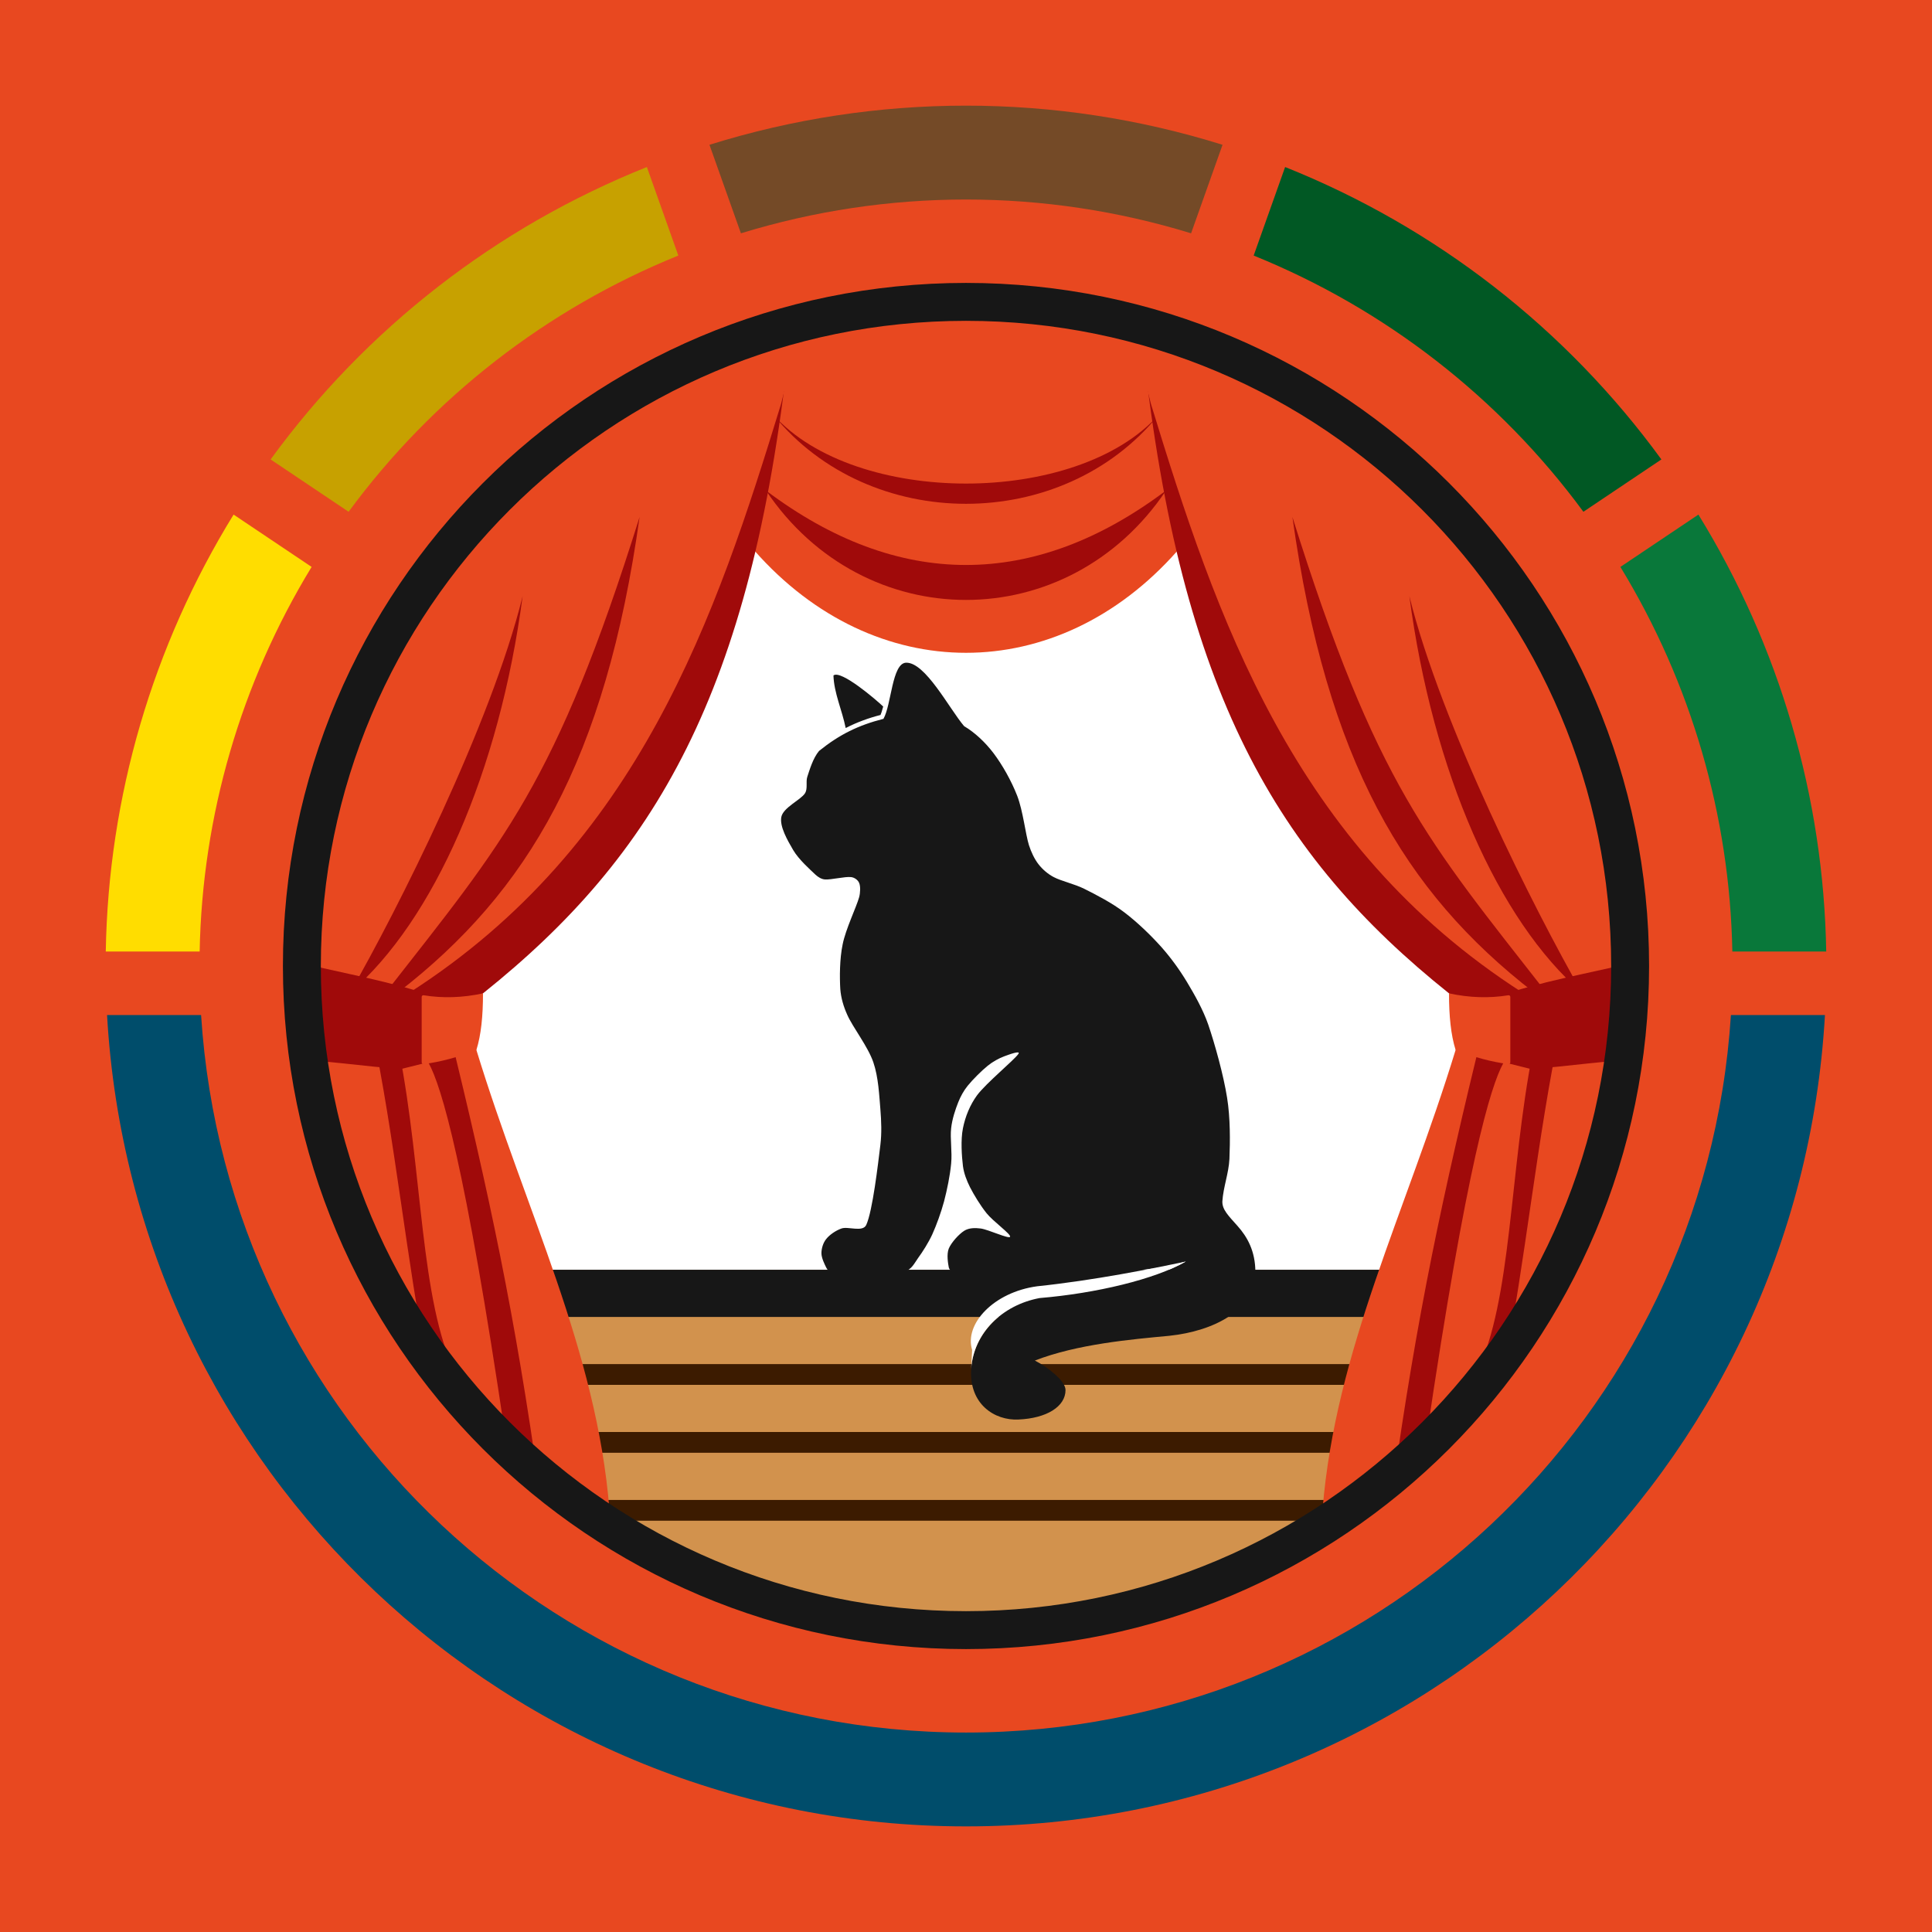
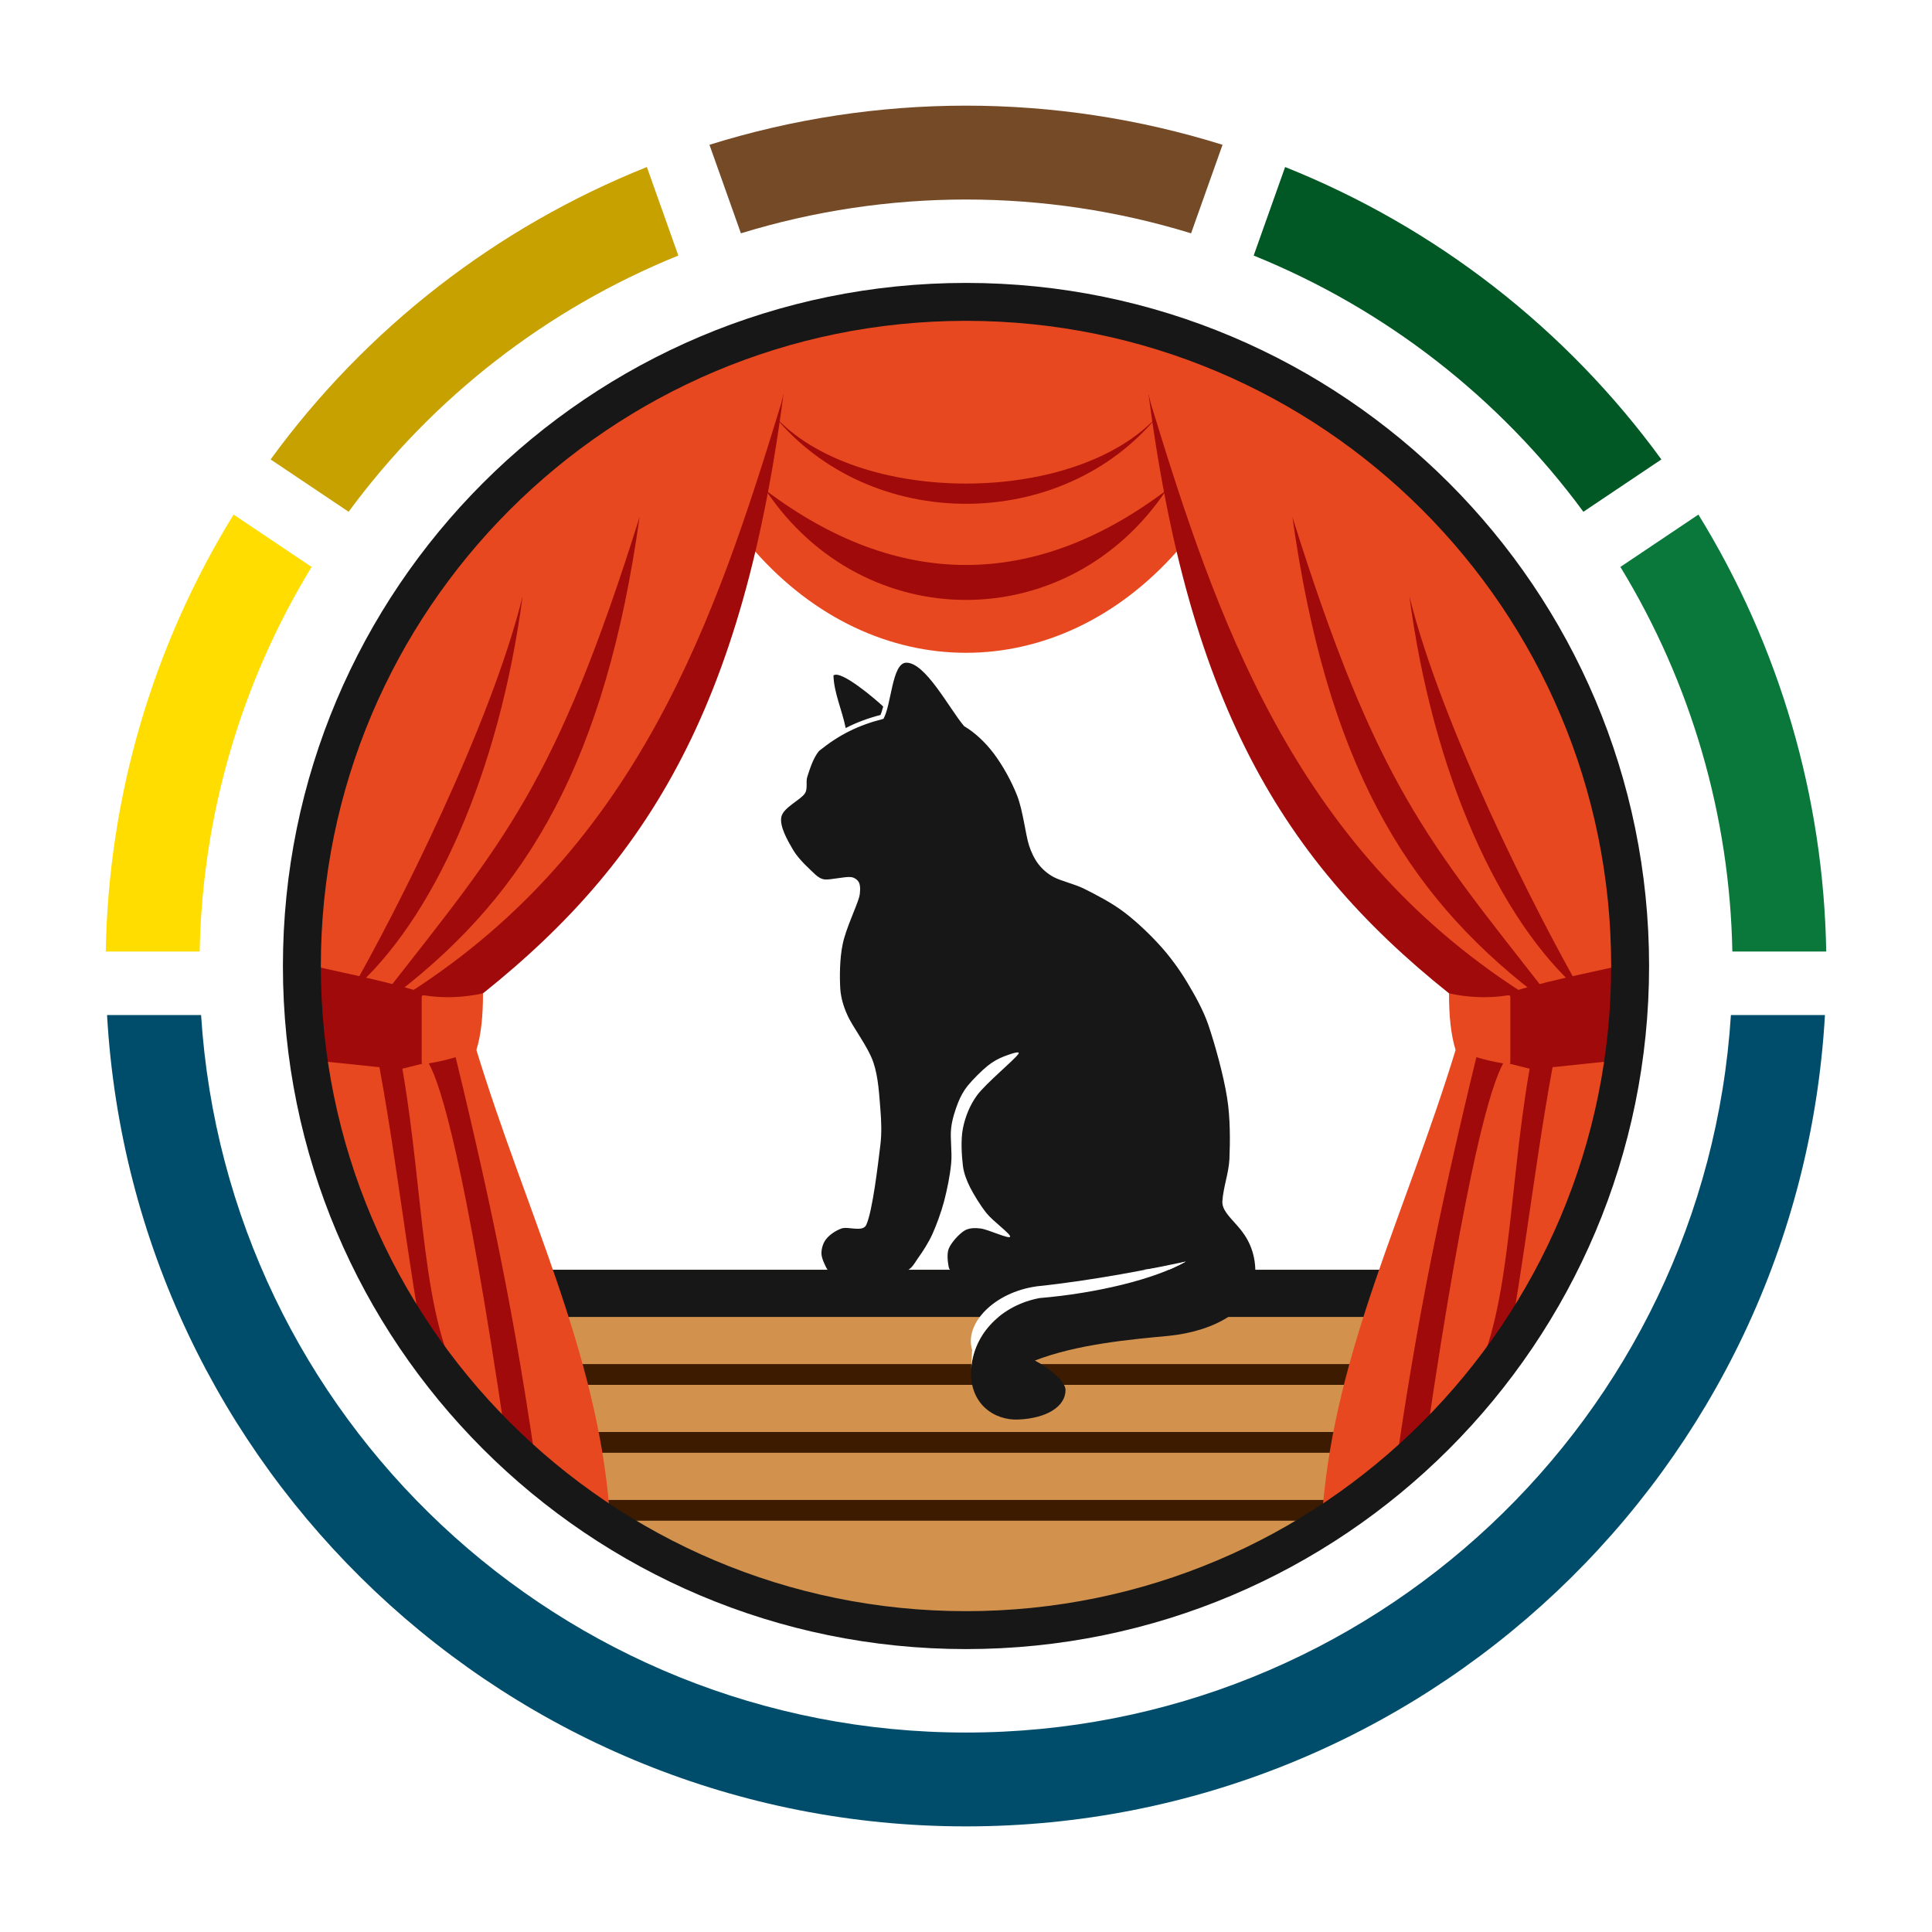
<svg xmlns="http://www.w3.org/2000/svg" viewBox="0 0 1024 1024">
-   <rect width="1024" height="1024" fill="#E84820" />
+   <rect width="1024" height="1024" fill="#fff" />
  <g transform="translate(512 512) scale(1.0) translate(-512 -512)">
    <defs>
      <clipPath id="ueber-kante">
        <rect x="0" y="0" width="1024" height="698" />
      </clipPath>
      <clipPath id="buehne">
        <circle cx="512" cy="512" r="343.0" />
      </clipPath>
      <g id="seitenvorhang">
        <path fill="#A00A0A" d="M100,150H418V186C398.2,366.6 347.6,453.3 256.0,526.5L250,532H100Z" />
        <path fill="#E84820" d="M100,150H421V186L414,214C379.5,326.7 338.9,447.9 217.2,526.0H100Z" />
        <path fill="#A00A0A" d="M339,274C320.9,403.0 280.0,472.6 211.0,526.0L204.5,526C267.3,445.6 294.5,416.0 339.0,274.0Z" />
        <path fill="#A00A0A" d="M277,316C264.7,409.0 229.9,487.9 185.7,526.0L185.6,526C210.4,482.8 260.2,384.1 277.0,316.0Z" />
        <path fill="#E84820" d="M100,540H246L252.5,556.5C278.7,642.2 316.2,715.6 323.0,800.0H100Z" />
        <path fill="#A00A0A" d="M197,545C208.9,600.3 216.4,674.5 226.0,720.0L238,720C221.7,678.0 223.5,609.3 209.0,545.0Z" />
        <path fill="#A00A0A" d="M223.3,545C217.5,592.0 227.0,473.0 272.0,790.0L286,790C273.0,696.7 259.5,634.0 237.8,545.0Z" />
        <path fill="#A00A0A" d="M150,508C175.0,514.7 198.0,518.1 222.0,525.5L240,527L240,556L225,563.5L213,566.5C195.0,565.7 171.1,561.5 150.0,561.5Z" />
        <path fill="#E84820" d="M223.5,528.5Q223.5,527.5 224.5,527.5Q239.75,530.0 256,526.5C256,538.5 255.0,548.5 252.5,556.5Q238.0,562.25 224.5,564Q223.5,564 223.5,563Z" />
      </g>
    </defs>
    <g id="ring">
      <path d="M56.06,504.34A456.00,456.00 0 0 1 123.81,272.74L165.16,300.48A406.25,406.25 0 0 0 105.82,504.34Z" fill="#FFDD00" />
      <path d="M143.43,243.51A456.00,456.00 0 0 1 342.86,88.53L359.53,135.45A406.25,406.25 0 0 0 184.77,271.25Z" fill="#C7A100" />
      <path d="M376.03,76.74A456.00,456.00 0 0 1 647.97,76.74L631.30,123.66A406.25,406.25 0 0 0 392.70,123.66Z" fill="#744A27" />
      <path d="M681.14,88.53A456.00,456.00 0 0 1 880.57,243.51L839.23,271.25A406.25,406.25 0 0 0 664.47,135.45Z" fill="#015824" />
      <path d="M900.19,272.74A456.00,456.00 0 0 1 967.94,504.34L918.18,504.34A406.25,406.25 0 0 0 858.84,300.48Z" fill="#09783A" />
      <path d="M967.26,537.99A456.00,456.00 0 0 1 56.74,537.99L106.58,537.99A406.25,406.25 0 0 0 917.42,537.99Z" fill="#004D6B" />
    </g>
    <g clip-path="url(#buehne)">
      <circle cx="512" cy="512" r="343.0" fill="#fff" />
      <g id="boden">
        <rect x="0" y="673" width="1024" height="400" fill="#D2924D" />
        <rect x="0" y="673" width="1024" height="25" fill="#171717" />
        <g fill="#3C1B00">
          <rect x="0" y="723" width="1024" height="11" />
          <rect x="0" y="759" width="1024" height="11" />
          <rect x="0" y="795" width="1024" height="11" />
        </g>
      </g>
      <g id="schabracke">
        <path fill="#E84820" d="M400,150H624V292C560.4,364.0 463.6,364.0 400,292Z" />
        <path fill="#A00A0A" d="M410,220C453.5,268.4 570.5,268.4 614.0,220.0L614,220L614,220C563.0,282.7 461.0,282.7 410,220Z" />
        <path fill="#A00A0A" d="M406,260C475.9,312.6 548.1,312.6 618.0,260.0L618,260C566.1,337.3 457.9,337.3 406,260Z" />
      </g>
      <use href="#seitenvorhang" />
      <use href="#seitenvorhang" transform="matrix(-1 0 0 1 1024 0)" />
    </g>
    <circle id="rahmen" cx="512" cy="512" r="352.0" fill="none" stroke="#171717" stroke-width="20.1" />
    <g id="katze" transform="translate(526 673) scale(1.25) translate(-526 -673)">
      <path d="M509,673.5C508.3,673.5 507.6,672.7 507.5,672.0C507.2,670.4 506.5,666.5 507.5,664.0C508.6,661.4 511.8,657.9 514.0,656.5C516.0,655.2 518.7,655.2 521.0,655.5C524.2,655.9 533.1,660.1 533.5,659.0C533.9,657.9 526.3,652.5 523.5,649.0C520.8,645.6 518.2,641.3 516.5,638.0C515.1,635.2 513.9,632.1 513.5,629.0C513.0,624.8 512.5,618.0 513.5,613.0C514.5,608.0 516.5,603.1 519.5,599.0C523.4,593.8 535.1,584.2 537.0,581.5C538.2,579.8 532.9,581.8 531.0,582.5C528.8,583.3 526.1,584.8 524.0,586.5C521.4,588.6 517.6,592.4 515.5,595.0C513.8,597.1 512.5,599.5 511.5,602.0C510.3,605.0 508.9,609.2 508.5,613.0C508.0,617.3 509.0,623.0 508.5,628.0C508.0,633.2 506.8,639.0 505.5,644.0C504.2,648.8 502.3,654.0 500.5,658.0C498.9,661.5 496.4,665.4 494.5,668.0C493.0,670.1 491.6,673.1 489.0,673.5C482.8,674.4 462.6,673.8 457.0,673.5C456.3,673.5 455.8,672.6 455.5,672.0C454.9,670.8 453.5,668.0 453.5,666.0C453.5,664.0 454.2,661.6 455.5,660.0C456.9,658.2 459.5,656.4 462.0,655.5C464.8,654.5 471.0,657.2 472.5,654.0C475.2,648.1 477.5,628.2 478.5,620.0C479.1,615.0 478.9,610.0 478.5,605.0C478.0,599.2 477.7,591.4 475.5,585.0C473.2,578.3 466.8,570.2 464.5,565.0C462.9,561.5 461.8,557.8 461.5,554.0C461.2,549.0 461.2,541.2 462.5,535.0C463.8,528.5 468.3,519.3 469.5,515.0C470.0,513.1 470.1,510.4 469.5,509.0C469.0,507.7 467.4,506.6 466.0,506.5C463.6,506.2 457.5,507.7 455.0,507.5C453.5,507.4 452.1,506.5 451.0,505.5C448.8,503.4 443.9,499.1 441.5,495.0C439.1,490.9 435.7,485.0 436.5,481.0C437.3,477.0 444.7,473.8 446.5,471.0C447.8,469.0 446.8,466.2 447.5,464.0C448.5,461.0 449.9,456.1 452.5,453.0C461.20,446.00 469.20,442.10 479.80,439.40C483.20,433.40 483.40,416.00 489.30,415.60C497.50,415.20 507.70,435.10 514.00,442.50C518.6,445.2 523.1,449.5 526.5,454.0C530.2,458.9 534.0,465.6 536.5,472.0C539.0,478.5 540.0,488.2 541.5,493.0C542.4,495.8 543.8,498.8 545.5,501.0C547.2,503.2 549.5,505.2 552.0,506.5C555.2,508.2 560.8,509.4 565.0,511.5C570.0,514.0 576.8,517.5 582.0,521.5C587.4,525.6 593.1,531.1 597.5,536.0C601.6,540.6 605.3,545.7 608.5,551.0C611.8,556.5 615.3,562.7 617.5,569.0C620.3,577.2 624.0,590.5 625.5,600.0C626.9,608.6 626.8,618.7 626.5,626.0C626.2,632.1 623.9,637.9 623.5,644.0C623.4,647.5 626,650 630,654.5C634,659 637.5,665 637.5,674C637.5,690 620,699 601,701C585,702.5 562,704.5 544,711.5C549,714 557,720 557,724C557,731 549,736 537,736.5C527,737 516,730 517,715C518,700 530,688 546,685C570,683 595,677 608,669.5C600,672 590,673.4 580,673.6L509,673.5ZM463.78,443.30C468.53,440.85 473.62,439.01 478.55,437.76C478.74,437.42 479.21,436.00 479.69,434.18C476.9,431.5 461.8,418.5 458.6,421.0C458.8,428.4 462.3,435.8 463.78,443.30Z" fill="#171717" />
      <path d="M608,669.5C595,677 570,683 546,685C530,688 518,700 517,715L517.4,707C514,696 526.5,682.5 545,680C569,677.5 594,672.5 608,669.5Z" fill="#fff" />
    </g>
  </g>
</svg>
